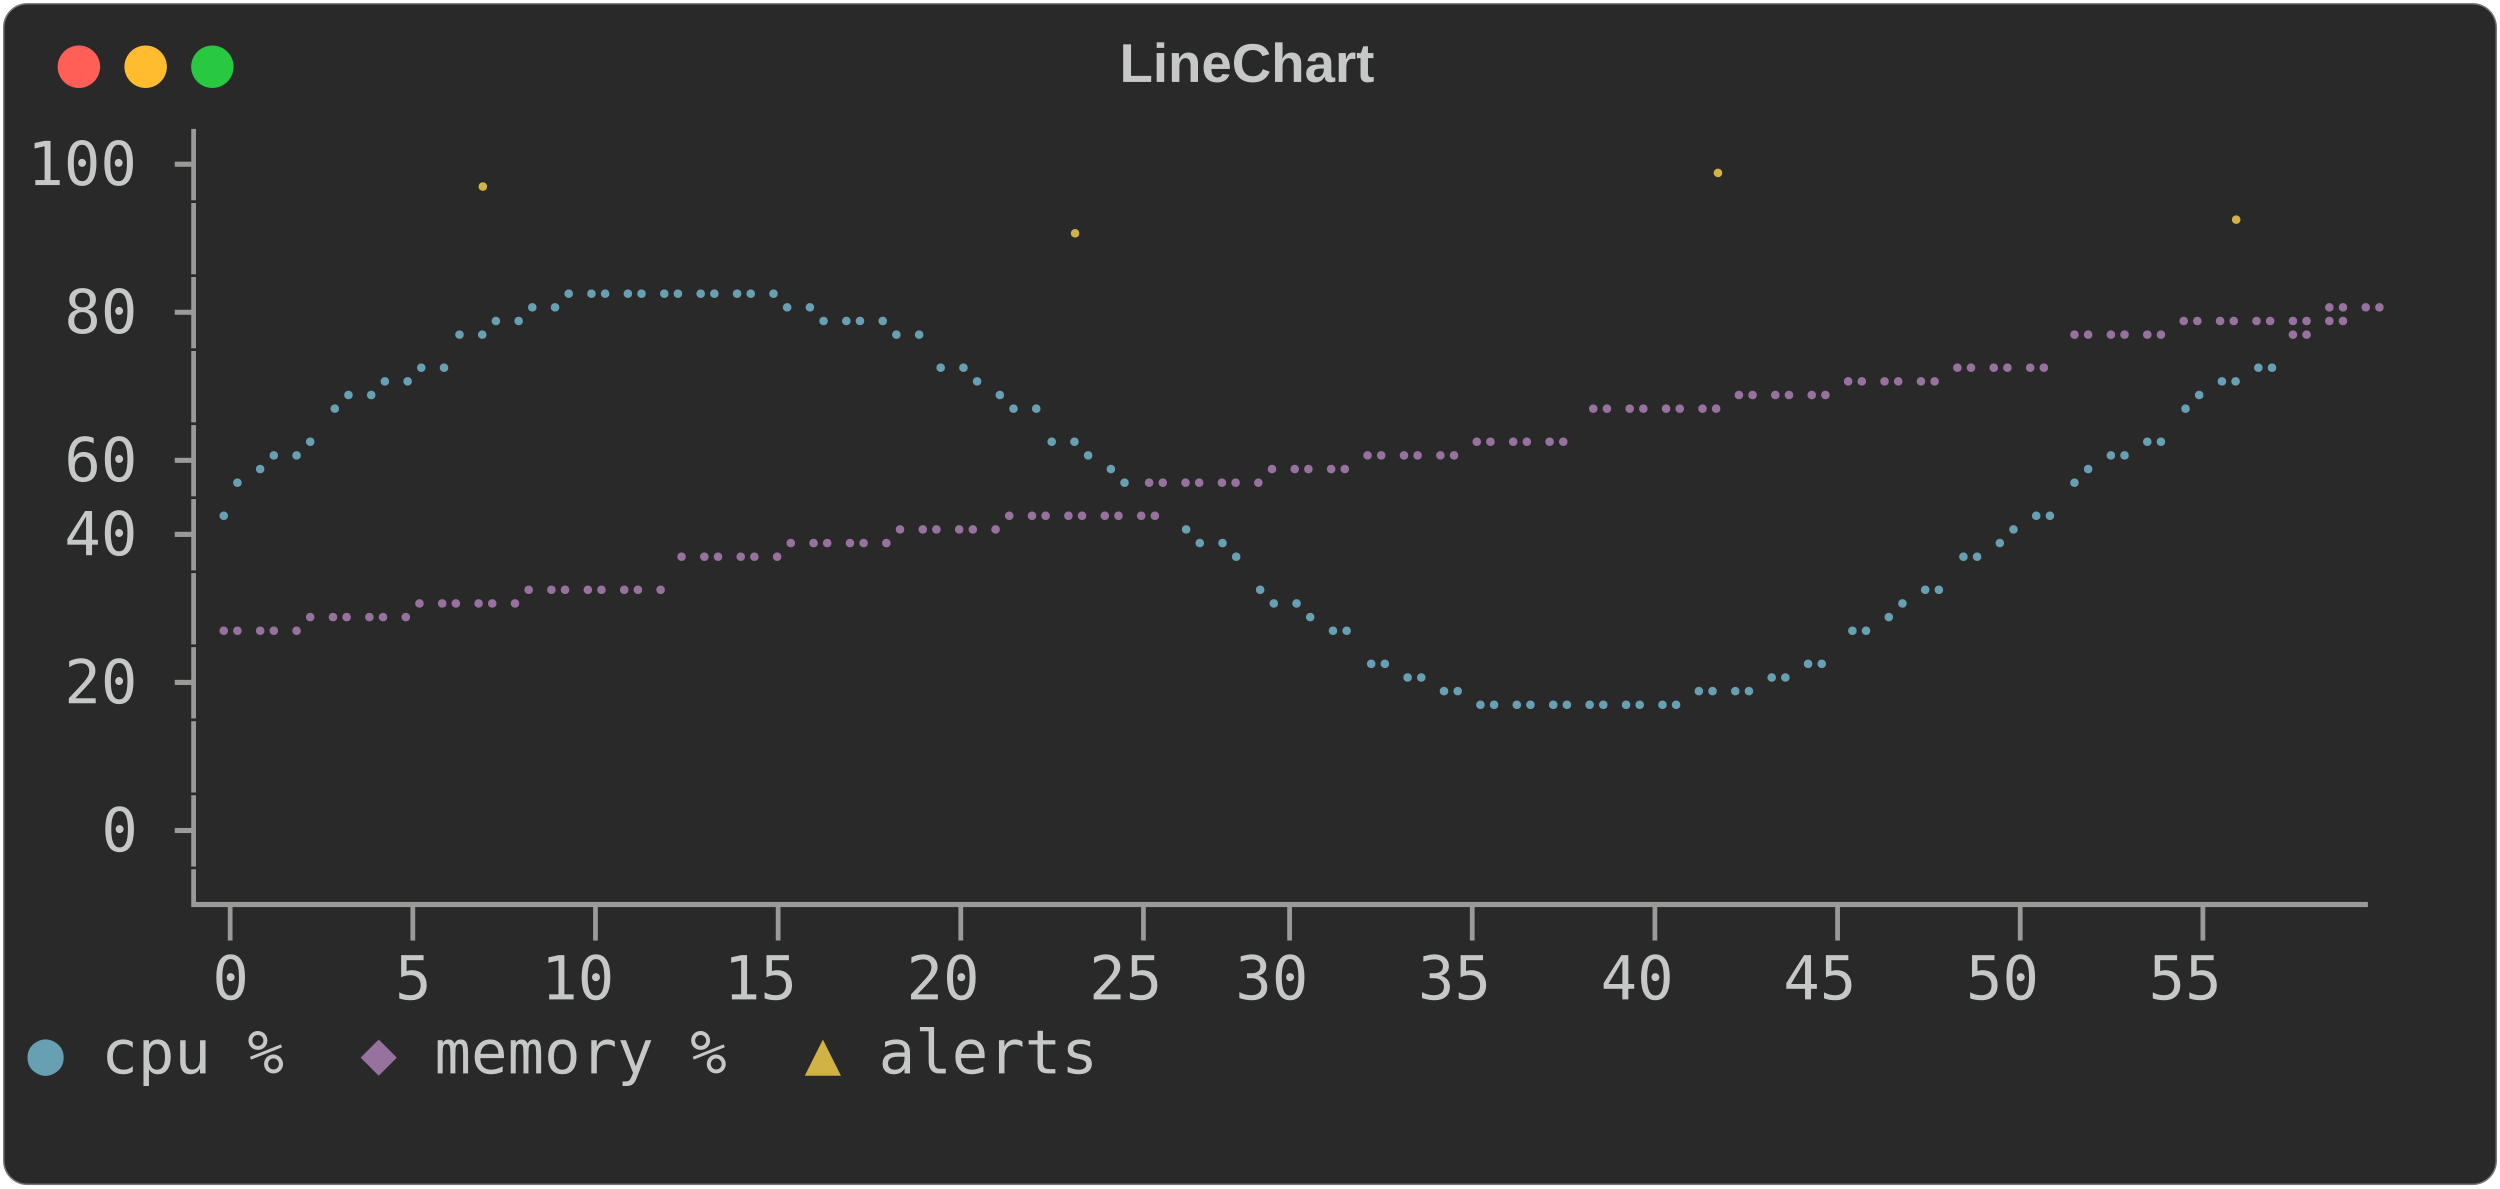
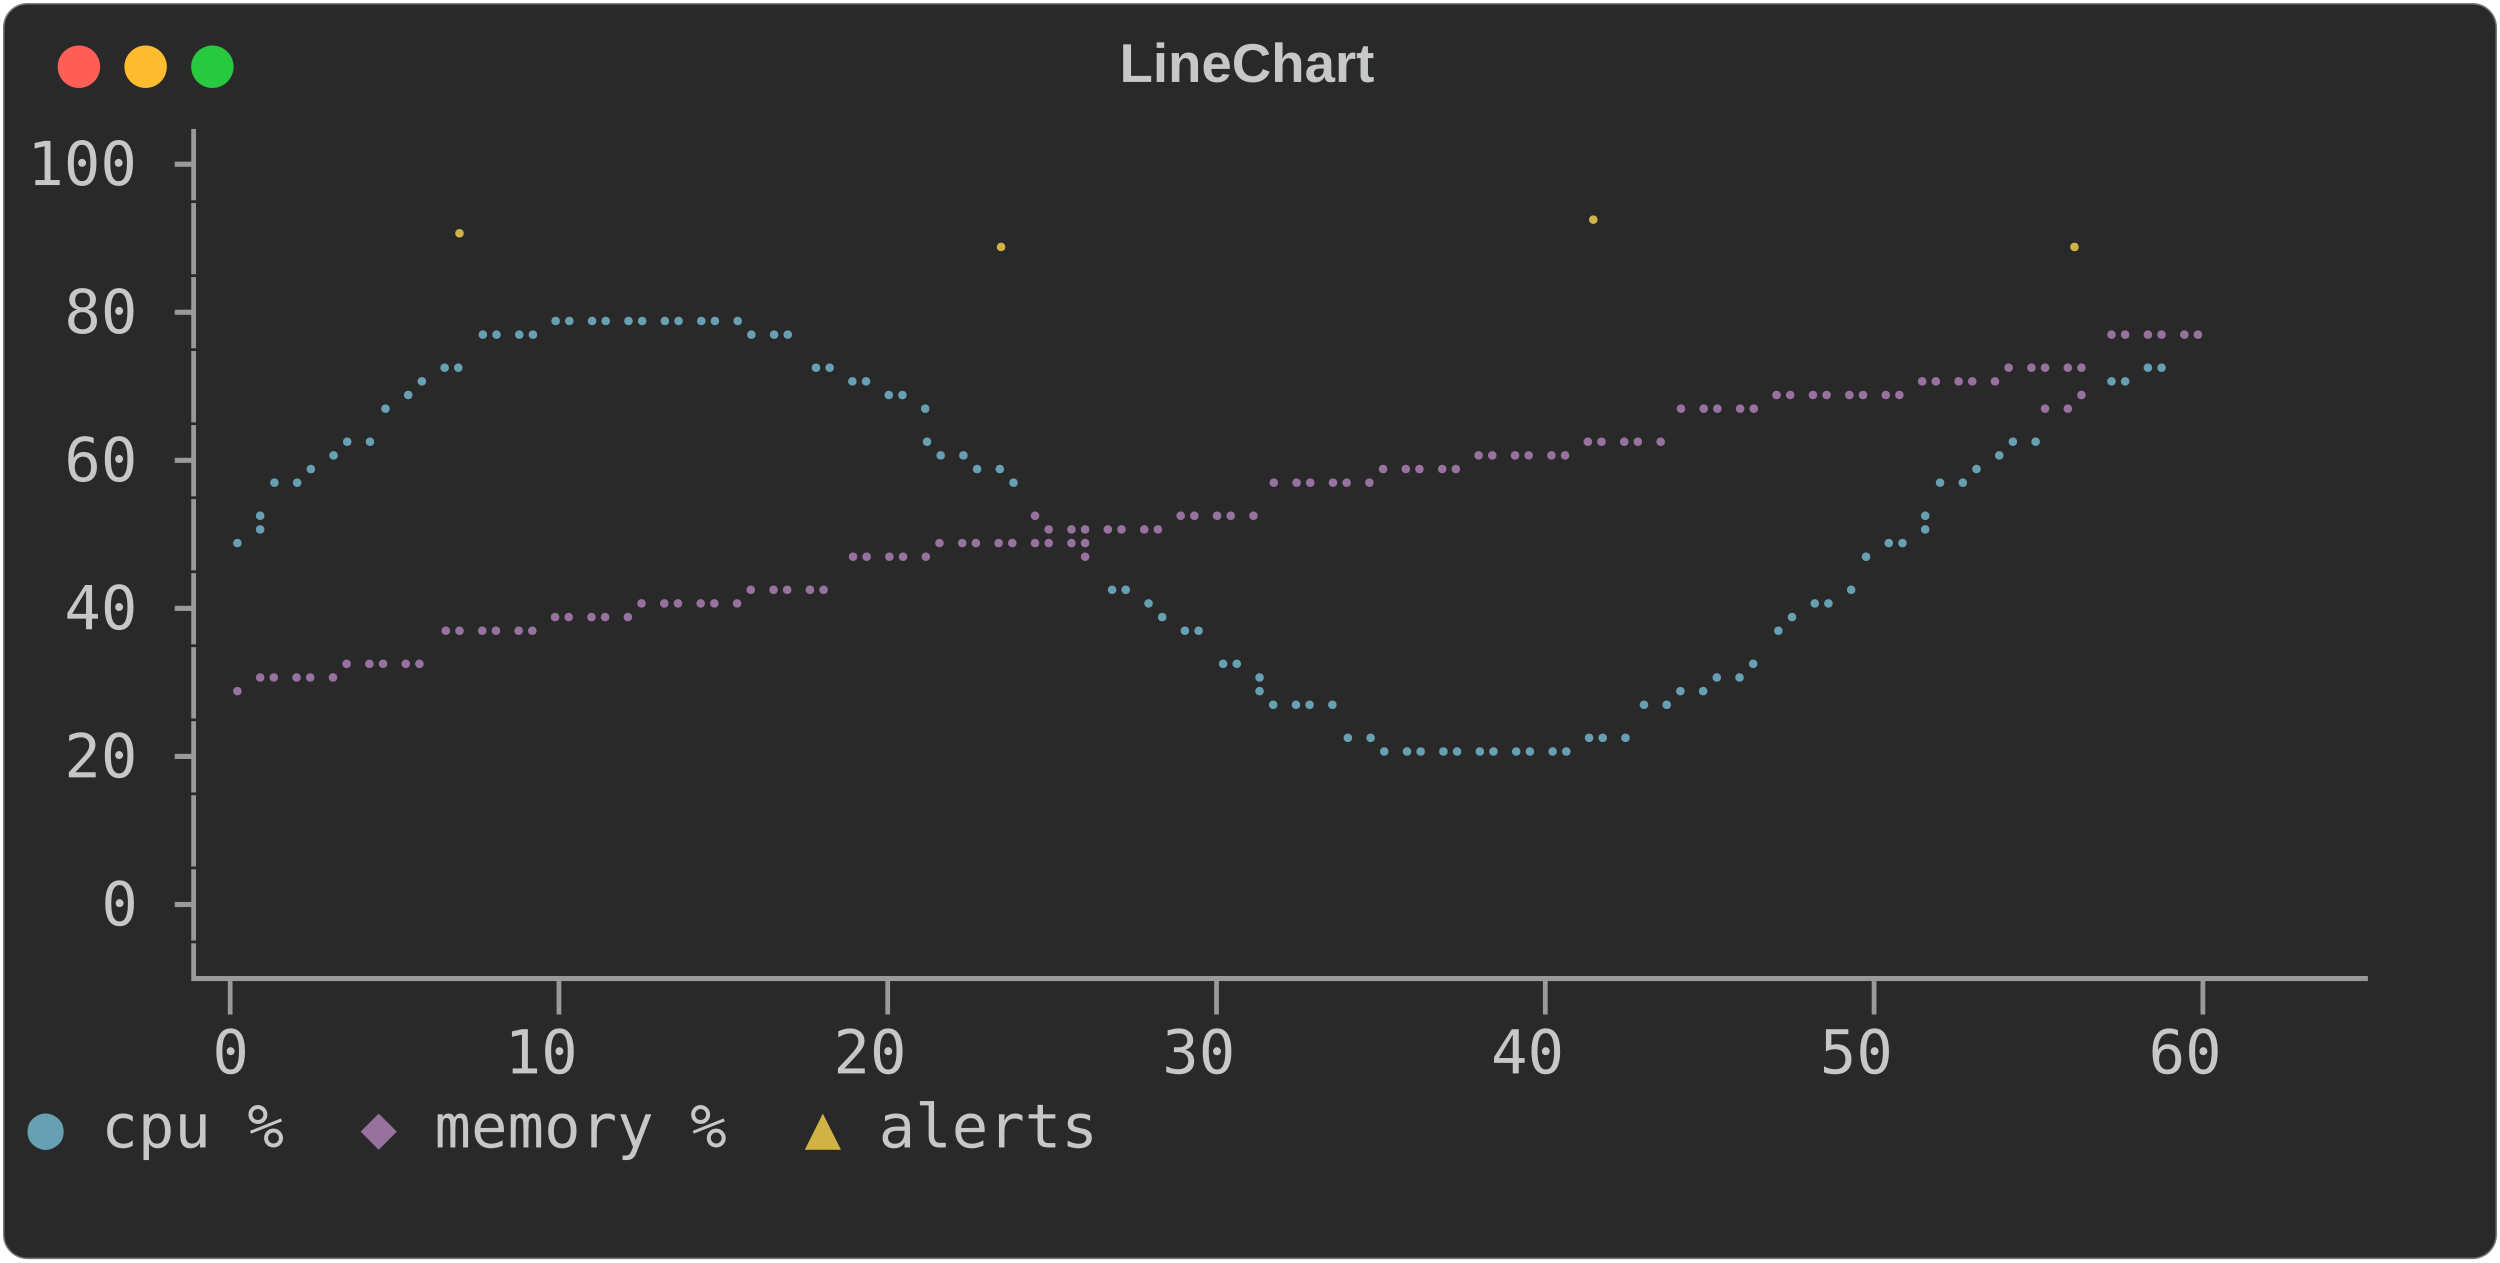
- <svg xmlns="http://www.w3.org/2000/svg" class="rich-terminal" viewBox="0 0 824 391.6">
+ <svg xmlns="http://www.w3.org/2000/svg" class="rich-terminal" viewBox="0 0 824 416.0">
  <style>

    @font-face {
        font-family: "Fira Code";
        src: local("FiraCode-Regular"),
                url("https://cdnjs.cloudflare.com/ajax/libs/firacode/6.2.0/woff2/FiraCode-Regular.woff2") format("woff2"),
                url("https://cdnjs.cloudflare.com/ajax/libs/firacode/6.2.0/woff/FiraCode-Regular.woff") format("woff");
        font-style: normal;
        font-weight: 400;
    }
    @font-face {
        font-family: "Fira Code";
        src: local("FiraCode-Bold"),
                url("https://cdnjs.cloudflare.com/ajax/libs/firacode/6.2.0/woff2/FiraCode-Bold.woff2") format("woff2"),
                url("https://cdnjs.cloudflare.com/ajax/libs/firacode/6.2.0/woff/FiraCode-Bold.woff") format("woff");
        font-style: bold;
        font-weight: 700;
    }

    .guide_charts-line-matrix {
        font-family: Fira Code, monospace;
        font-size: 20px;
        line-height: 24.4px;
        font-variant-east-asian: full-width;
    }

    .guide_charts-line-title {
        font-size: 18px;
        font-weight: bold;
        font-family: arial;
    }

    .guide_charts-line-r1 { fill: #c5c8c6 }
.guide_charts-line-r2 { fill: #9a9b99 }
.guide_charts-line-r3 { fill: #d0b344 }
.guide_charts-line-r4 { fill: #68a0b3 }
.guide_charts-line-r5 { fill: #98729f }
    </style>
  <defs>
    <clipPath id="guide_charts-line-clip-terminal">
-       <rect x="0" y="0" width="804.2" height="340.6" />
+       <rect x="0" y="0" width="804.2" height="365.0" />
    </clipPath>
    <clipPath id="guide_charts-line-line-0">
      <rect x="0" y="1.5" width="805.2" height="24.65" />
    </clipPath>
    <clipPath id="guide_charts-line-line-1">
      <rect x="0" y="25.9" width="805.2" height="24.65" />
    </clipPath>
    <clipPath id="guide_charts-line-line-2">
      <rect x="0" y="50.3" width="805.2" height="24.65" />
    </clipPath>
    <clipPath id="guide_charts-line-line-3">
      <rect x="0" y="74.7" width="805.2" height="24.65" />
    </clipPath>
    <clipPath id="guide_charts-line-line-4">
      <rect x="0" y="99.1" width="805.2" height="24.65" />
    </clipPath>
    <clipPath id="guide_charts-line-line-5">
      <rect x="0" y="123.5" width="805.2" height="24.65" />
    </clipPath>
    <clipPath id="guide_charts-line-line-6">
      <rect x="0" y="147.9" width="805.2" height="24.65" />
    </clipPath>
    <clipPath id="guide_charts-line-line-7">
      <rect x="0" y="172.3" width="805.2" height="24.65" />
    </clipPath>
    <clipPath id="guide_charts-line-line-8">
      <rect x="0" y="196.7" width="805.2" height="24.65" />
    </clipPath>
    <clipPath id="guide_charts-line-line-9">
      <rect x="0" y="221.1" width="805.2" height="24.65" />
    </clipPath>
    <clipPath id="guide_charts-line-line-10">
      <rect x="0" y="245.5" width="805.2" height="24.65" />
    </clipPath>
    <clipPath id="guide_charts-line-line-11">
      <rect x="0" y="269.9" width="805.2" height="24.65" />
    </clipPath>
    <clipPath id="guide_charts-line-line-12">
      <rect x="0" y="294.3" width="805.2" height="24.65" />
    </clipPath>
+     <clipPath id="guide_charts-line-line-13">
+       <rect x="0" y="318.7" width="805.2" height="24.65" />
+     </clipPath>
  </defs>
-   <rect fill="#292929" stroke="rgba(255,255,255,0.35)" stroke-width="1" x="1" y="1" width="822" height="389.6" rx="8" />
+   <rect fill="#292929" stroke="rgba(255,255,255,0.35)" stroke-width="1" x="1" y="1" width="822" height="414" rx="8" />
  <text class="guide_charts-line-title" fill="#c5c8c6" text-anchor="middle" x="411" y="27">LineChart</text>
  <g transform="translate(26,22)">
    <circle cx="0" cy="0" r="7" fill="#ff5f57" />
    <circle cx="22" cy="0" r="7" fill="#febc2e" />
    <circle cx="44" cy="0" r="7" fill="#28c840" />
  </g>
  <g transform="translate(9, 41)" clip-path="url(#guide_charts-line-clip-terminal)">
    <g class="guide_charts-line-matrix">
      <text class="guide_charts-line-r1" x="0" y="20" textLength="36.6" clip-path="url(#guide_charts-line-line-0)">100</text>
      <text class="guide_charts-line-r2" x="48.8" y="20" textLength="12.2" clip-path="url(#guide_charts-line-line-0)">┤</text>
-       <text class="guide_charts-line-r3" x="146.4" y="20" textLength="12.2" clip-path="url(#guide_charts-line-line-0)">⡀</text>
-       <text class="guide_charts-line-r3" x="549" y="20" textLength="12.2" clip-path="url(#guide_charts-line-line-0)">⠠</text>
      <text class="guide_charts-line-r1" x="805.2" y="20" textLength="12.2" clip-path="url(#guide_charts-line-line-0)">
</text>
      <text class="guide_charts-line-r2" x="48.8" y="44.4" textLength="12.2" clip-path="url(#guide_charts-line-line-1)">│</text>
-       <text class="guide_charts-line-r3" x="341.6" y="44.4" textLength="12.2" clip-path="url(#guide_charts-line-line-1)">⠂</text>
-       <text class="guide_charts-line-r3" x="719.8" y="44.4" textLength="12.2" clip-path="url(#guide_charts-line-line-1)">⠈</text>
+       <text class="guide_charts-line-r3" x="134.2" y="44.4" textLength="12.2" clip-path="url(#guide_charts-line-line-1)">⠐</text>
+       <text class="guide_charts-line-r3" x="317.2" y="44.4" textLength="12.2" clip-path="url(#guide_charts-line-line-1)">⠄</text>
+       <text class="guide_charts-line-r3" x="512.4" y="44.4" textLength="12.2" clip-path="url(#guide_charts-line-line-1)">⠁</text>
+       <text class="guide_charts-line-r3" x="671" y="44.4" textLength="12.2" clip-path="url(#guide_charts-line-line-1)">⠄</text>
      <text class="guide_charts-line-r1" x="805.2" y="44.4" textLength="12.2" clip-path="url(#guide_charts-line-line-1)">
</text>
      <text class="guide_charts-line-r1" x="12.2" y="68.8" textLength="24.4" clip-path="url(#guide_charts-line-line-2)">80</text>
      <text class="guide_charts-line-r2" x="48.8" y="68.8" textLength="12.2" clip-path="url(#guide_charts-line-line-2)">┤</text>
-       <text class="guide_charts-line-r4" x="134.2" y="68.8" textLength="170.8" clip-path="url(#guide_charts-line-line-2)">⢀⡠⠔⠊⠉⠉⠉⠉⠉⠑⠢⠤⢄⡀</text>
-       <text class="guide_charts-line-r5" x="671" y="68.8" textLength="109.8" clip-path="url(#guide_charts-line-line-2)">⣀⣀⣀⠤⠤⠤⣤⠶⠒</text>
+       <text class="guide_charts-line-r4" x="146.4" y="68.8" textLength="109.8" clip-path="url(#guide_charts-line-line-2)">⣀⣀⠤⠤⠤⠤⠤⢄⣀</text>
+       <text class="guide_charts-line-r5" x="683.2" y="68.8" textLength="36.6" clip-path="url(#guide_charts-line-line-2)">⣀⣀⣀</text>
      <text class="guide_charts-line-r1" x="805.2" y="68.8" textLength="12.2" clip-path="url(#guide_charts-line-line-2)">
</text>
      <text class="guide_charts-line-r2" x="48.8" y="93.2" textLength="12.2" clip-path="url(#guide_charts-line-line-3)">│</text>
-       <text class="guide_charts-line-r4" x="97.6" y="93.2" textLength="48.8" clip-path="url(#guide_charts-line-line-3)">⡠⠔⠊⠁</text>
-       <text class="guide_charts-line-r4" x="292.8" y="93.2" textLength="48.8" clip-path="url(#guide_charts-line-line-3)">⠈⠑⢄⡀</text>
-       <text class="guide_charts-line-r5" x="512.4" y="93.2" textLength="158.6" clip-path="url(#guide_charts-line-line-3)">⣀⣀⣀⣀⠤⠤⠤⠒⠒⠒⠉⠉⠉</text>
-       <text class="guide_charts-line-r4" x="707.6" y="93.2" textLength="36.6" clip-path="url(#guide_charts-line-line-3)">⡠⠒⠉</text>
+       <text class="guide_charts-line-r4" x="109.8" y="93.2" textLength="36.6" clip-path="url(#guide_charts-line-line-3)">⢀⠔⠉</text>
+       <text class="guide_charts-line-r4" x="256.2" y="93.2" textLength="48.8" clip-path="url(#guide_charts-line-line-3)">⠉⠒⠤⡀</text>
+       <text class="guide_charts-line-r5" x="536.8" y="93.2" textLength="146.4" clip-path="url(#guide_charts-line-line-3)">⢀⣀⣀⠤⠤⠤⠤⠒⠒⠊⢉⡩</text>
+       <text class="guide_charts-line-r4" x="683.2" y="93.2" textLength="24.4" clip-path="url(#guide_charts-line-line-3)">⠒⠉</text>
      <text class="guide_charts-line-r1" x="805.2" y="93.2" textLength="12.2" clip-path="url(#guide_charts-line-line-3)">
</text>
      <text class="guide_charts-line-r1" x="12.2" y="117.6" textLength="24.4" clip-path="url(#guide_charts-line-line-4)">60</text>
      <text class="guide_charts-line-r2" x="48.8" y="117.6" textLength="12.2" clip-path="url(#guide_charts-line-line-4)">┤</text>
-       <text class="guide_charts-line-r4" x="61" y="117.6" textLength="36.6" clip-path="url(#guide_charts-line-line-4)">⢀⠔⠊</text>
-       <text class="guide_charts-line-r4" x="329.4" y="117.6" textLength="36.6" clip-path="url(#guide_charts-line-line-4)">⠈⠑⢄</text>
-       <text class="guide_charts-line-r5" x="366" y="117.6" textLength="146.4" clip-path="url(#guide_charts-line-line-4)">⣀⣀⣀⡠⠤⠤⠒⠒⠒⠉⠉⠉</text>
-       <text class="guide_charts-line-r4" x="671" y="117.6" textLength="36.6" clip-path="url(#guide_charts-line-line-4)">⡠⠒⠉</text>
+       <text class="guide_charts-line-r4" x="73.2" y="117.6" textLength="48.8" clip-path="url(#guide_charts-line-line-4)">⢀⡠⠊⠁</text>
+       <text class="guide_charts-line-r4" x="292.8" y="117.6" textLength="36.6" clip-path="url(#guide_charts-line-line-4)">⠑⠢⢄</text>
+       <text class="guide_charts-line-r5" x="402.6" y="117.6" textLength="146.4" clip-path="url(#guide_charts-line-line-4)">⢀⣀⣀⡠⠤⠤⠒⠒⠒⠉⠉⠁</text>
+       <text class="guide_charts-line-r4" x="622.2" y="117.6" textLength="48.8" clip-path="url(#guide_charts-line-line-4)">⢀⡠⠊⠁</text>
      <text class="guide_charts-line-r1" x="805.2" y="117.6" textLength="12.2" clip-path="url(#guide_charts-line-line-4)">
</text>
-       <text class="guide_charts-line-r1" x="12.2" y="142" textLength="24.4" clip-path="url(#guide_charts-line-line-5)">40</text>
-       <text class="guide_charts-line-r2" x="48.8" y="142" textLength="12.2" clip-path="url(#guide_charts-line-line-5)">┤</text>
-       <text class="guide_charts-line-r4" x="61" y="142" textLength="12.2" clip-path="url(#guide_charts-line-line-5)">⠁</text>
-       <text class="guide_charts-line-r5" x="207.4" y="142" textLength="170.8" clip-path="url(#guide_charts-line-line-5)">⢀⣀⣀⡠⠤⠤⠔⠒⠒⠊⠉⠉⠉⠉</text>
-       <text class="guide_charts-line-r4" x="378.2" y="142" textLength="24.4" clip-path="url(#guide_charts-line-line-5)">⠢⢄</text>
-       <text class="guide_charts-line-r4" x="634.4" y="142" textLength="36.6" clip-path="url(#guide_charts-line-line-5)">⣀⠔⠉</text>
+       <text class="guide_charts-line-r2" x="48.8" y="142" textLength="12.2" clip-path="url(#guide_charts-line-line-5)">│</text>
+       <text class="guide_charts-line-r4" x="61" y="142" textLength="24.4" clip-path="url(#guide_charts-line-line-5)">⠠⠃</text>
+       <text class="guide_charts-line-r5" x="268.4" y="142" textLength="146.4" clip-path="url(#guide_charts-line-line-5)">⣀⣀⡠⠤⠤⠵⢶⠒⠒⠉⠉⠁</text>
+       <text class="guide_charts-line-r4" x="597.8" y="142" textLength="36.6" clip-path="url(#guide_charts-line-line-5)">⢀⠤⠃</text>
      <text class="guide_charts-line-r1" x="805.2" y="142" textLength="12.2" clip-path="url(#guide_charts-line-line-5)">
</text>
-       <text class="guide_charts-line-r2" x="48.8" y="166.4" textLength="12.2" clip-path="url(#guide_charts-line-line-6)">│</text>
-       <text class="guide_charts-line-r5" x="61" y="166.4" textLength="158.6" clip-path="url(#guide_charts-line-line-6)">⣀⣀⡠⠤⠤⠔⠒⠒⠊⠉⠉⠉⠁</text>
-       <text class="guide_charts-line-r4" x="402.6" y="166.4" textLength="36.6" clip-path="url(#guide_charts-line-line-6)">⠑⠢⣀</text>
-       <text class="guide_charts-line-r4" x="597.8" y="166.4" textLength="36.6" clip-path="url(#guide_charts-line-line-6)">⣀⠔⠉</text>
+       <text class="guide_charts-line-r1" x="12.2" y="166.4" textLength="24.4" clip-path="url(#guide_charts-line-line-6)">40</text>
+       <text class="guide_charts-line-r2" x="48.8" y="166.4" textLength="12.2" clip-path="url(#guide_charts-line-line-6)">┤</text>
+       <text class="guide_charts-line-r5" x="134.2" y="166.4" textLength="134.2" clip-path="url(#guide_charts-line-line-6)">⣀⣀⣀⠤⠤⠔⠒⠒⠊⠉⠉</text>
+       <text class="guide_charts-line-r4" x="353.8" y="166.4" textLength="36.6" clip-path="url(#guide_charts-line-line-6)">⠉⠢⣀</text>
+       <text class="guide_charts-line-r4" x="573.4" y="166.4" textLength="36.6" clip-path="url(#guide_charts-line-line-6)">⡠⠒⠁</text>
      <text class="guide_charts-line-r1" x="805.2" y="166.4" textLength="12.2" clip-path="url(#guide_charts-line-line-6)">
</text>
-       <text class="guide_charts-line-r1" x="12.2" y="190.8" textLength="24.4" clip-path="url(#guide_charts-line-line-7)">20</text>
-       <text class="guide_charts-line-r2" x="48.8" y="190.8" textLength="12.2" clip-path="url(#guide_charts-line-line-7)">┤</text>
-       <text class="guide_charts-line-r4" x="439.2" y="190.8" textLength="158.6" clip-path="url(#guide_charts-line-line-7)">⠉⠒⠤⣀⣀⣀⣀⣀⣀⠤⠤⠒⠉</text>
+       <text class="guide_charts-line-r2" x="48.8" y="190.8" textLength="12.2" clip-path="url(#guide_charts-line-line-7)">│</text>
+       <text class="guide_charts-line-r5" x="61" y="190.8" textLength="73.2" clip-path="url(#guide_charts-line-line-7)">⠠⠒⠒⠊⠉⠉</text>
+       <text class="guide_charts-line-r4" x="390.4" y="190.8" textLength="48.8" clip-path="url(#guide_charts-line-line-7)">⠉⢆⣀⡀</text>
+       <text class="guide_charts-line-r4" x="524.6" y="190.8" textLength="48.8" clip-path="url(#guide_charts-line-line-7)">⢀⡠⠔⠊</text>
      <text class="guide_charts-line-r1" x="805.2" y="190.8" textLength="12.2" clip-path="url(#guide_charts-line-line-7)">
</text>
-       <text class="guide_charts-line-r2" x="48.8" y="215.2" textLength="12.2" clip-path="url(#guide_charts-line-line-8)">│</text>
+       <text class="guide_charts-line-r1" x="12.2" y="215.2" textLength="24.4" clip-path="url(#guide_charts-line-line-8)">20</text>
+       <text class="guide_charts-line-r2" x="48.8" y="215.2" textLength="12.2" clip-path="url(#guide_charts-line-line-8)">┤</text>
+       <text class="guide_charts-line-r4" x="427" y="215.2" textLength="109.8" clip-path="url(#guide_charts-line-line-8)">⠈⠑⠒⠒⠒⠒⠒⠉⠁</text>
      <text class="guide_charts-line-r1" x="805.2" y="215.2" textLength="12.2" clip-path="url(#guide_charts-line-line-8)">
</text>
-       <text class="guide_charts-line-r1" x="24.4" y="239.6" textLength="12.2" clip-path="url(#guide_charts-line-line-9)">0</text>
-       <text class="guide_charts-line-r2" x="48.8" y="239.6" textLength="12.2" clip-path="url(#guide_charts-line-line-9)">┤</text>
+       <text class="guide_charts-line-r2" x="48.8" y="239.6" textLength="12.2" clip-path="url(#guide_charts-line-line-9)">│</text>
      <text class="guide_charts-line-r1" x="805.2" y="239.6" textLength="12.2" clip-path="url(#guide_charts-line-line-9)">
</text>
-       <text class="guide_charts-line-r2" x="48.8" y="264" textLength="732" clip-path="url(#guide_charts-line-line-10)">└┬────┬────┬────┬────┬────┬───┬────┬────┬────┬────┬────┬────</text>
+       <text class="guide_charts-line-r1" x="24.4" y="264" textLength="12.2" clip-path="url(#guide_charts-line-line-10)">0</text>
+       <text class="guide_charts-line-r2" x="48.8" y="264" textLength="12.2" clip-path="url(#guide_charts-line-line-10)">┤</text>
      <text class="guide_charts-line-r1" x="805.2" y="264" textLength="12.2" clip-path="url(#guide_charts-line-line-10)">
</text>
-       <text class="guide_charts-line-r1" x="61" y="288.4" textLength="719.8" clip-path="url(#guide_charts-line-line-11)">0    5   10   15   20   25  30   35   40   45   50   55    </text>
+       <text class="guide_charts-line-r2" x="48.8" y="288.4" textLength="732" clip-path="url(#guide_charts-line-line-11)">└┬────────┬────────┬────────┬────────┬────────┬────────┬────</text>
      <text class="guide_charts-line-r1" x="805.2" y="288.4" textLength="12.2" clip-path="url(#guide_charts-line-line-11)">
</text>
-       <text class="guide_charts-line-r4" x="0" y="312.8" textLength="12.2" clip-path="url(#guide_charts-line-line-12)">●</text>
-       <text class="guide_charts-line-r1" x="24.4" y="312.8" textLength="61" clip-path="url(#guide_charts-line-line-12)">cpu %</text>
-       <text class="guide_charts-line-r5" x="109.8" y="312.8" textLength="12.2" clip-path="url(#guide_charts-line-line-12)">◆</text>
-       <text class="guide_charts-line-r1" x="134.2" y="312.8" textLength="97.6" clip-path="url(#guide_charts-line-line-12)">memory %</text>
-       <text class="guide_charts-line-r3" x="256.2" y="312.8" textLength="12.2" clip-path="url(#guide_charts-line-line-12)">▲</text>
-       <text class="guide_charts-line-r1" x="280.6" y="312.8" textLength="73.2" clip-path="url(#guide_charts-line-line-12)">alerts</text>
+       <text class="guide_charts-line-r1" x="61" y="312.8" textLength="719.8" clip-path="url(#guide_charts-line-line-12)">0       10       20       30       40       50       60    </text>
      <text class="guide_charts-line-r1" x="805.2" y="312.8" textLength="12.2" clip-path="url(#guide_charts-line-line-12)">
</text>
+       <text class="guide_charts-line-r4" x="0" y="337.2" textLength="12.2" clip-path="url(#guide_charts-line-line-13)">●</text>
+       <text class="guide_charts-line-r1" x="24.4" y="337.2" textLength="61" clip-path="url(#guide_charts-line-line-13)">cpu %</text>
+       <text class="guide_charts-line-r5" x="109.8" y="337.2" textLength="12.2" clip-path="url(#guide_charts-line-line-13)">◆</text>
+       <text class="guide_charts-line-r1" x="134.2" y="337.2" textLength="97.6" clip-path="url(#guide_charts-line-line-13)">memory %</text>
+       <text class="guide_charts-line-r3" x="256.2" y="337.2" textLength="12.2" clip-path="url(#guide_charts-line-line-13)">▲</text>
+       <text class="guide_charts-line-r1" x="280.6" y="337.2" textLength="73.2" clip-path="url(#guide_charts-line-line-13)">alerts</text>
      <text class="guide_charts-line-r1" x="805.2" y="337.2" textLength="12.2" clip-path="url(#guide_charts-line-line-13)">
+ </text>
+       <text class="guide_charts-line-r1" x="805.2" y="361.6" textLength="12.2" clip-path="url(#guide_charts-line-line-14)">
</text>
    </g>
  </g>
</svg>
